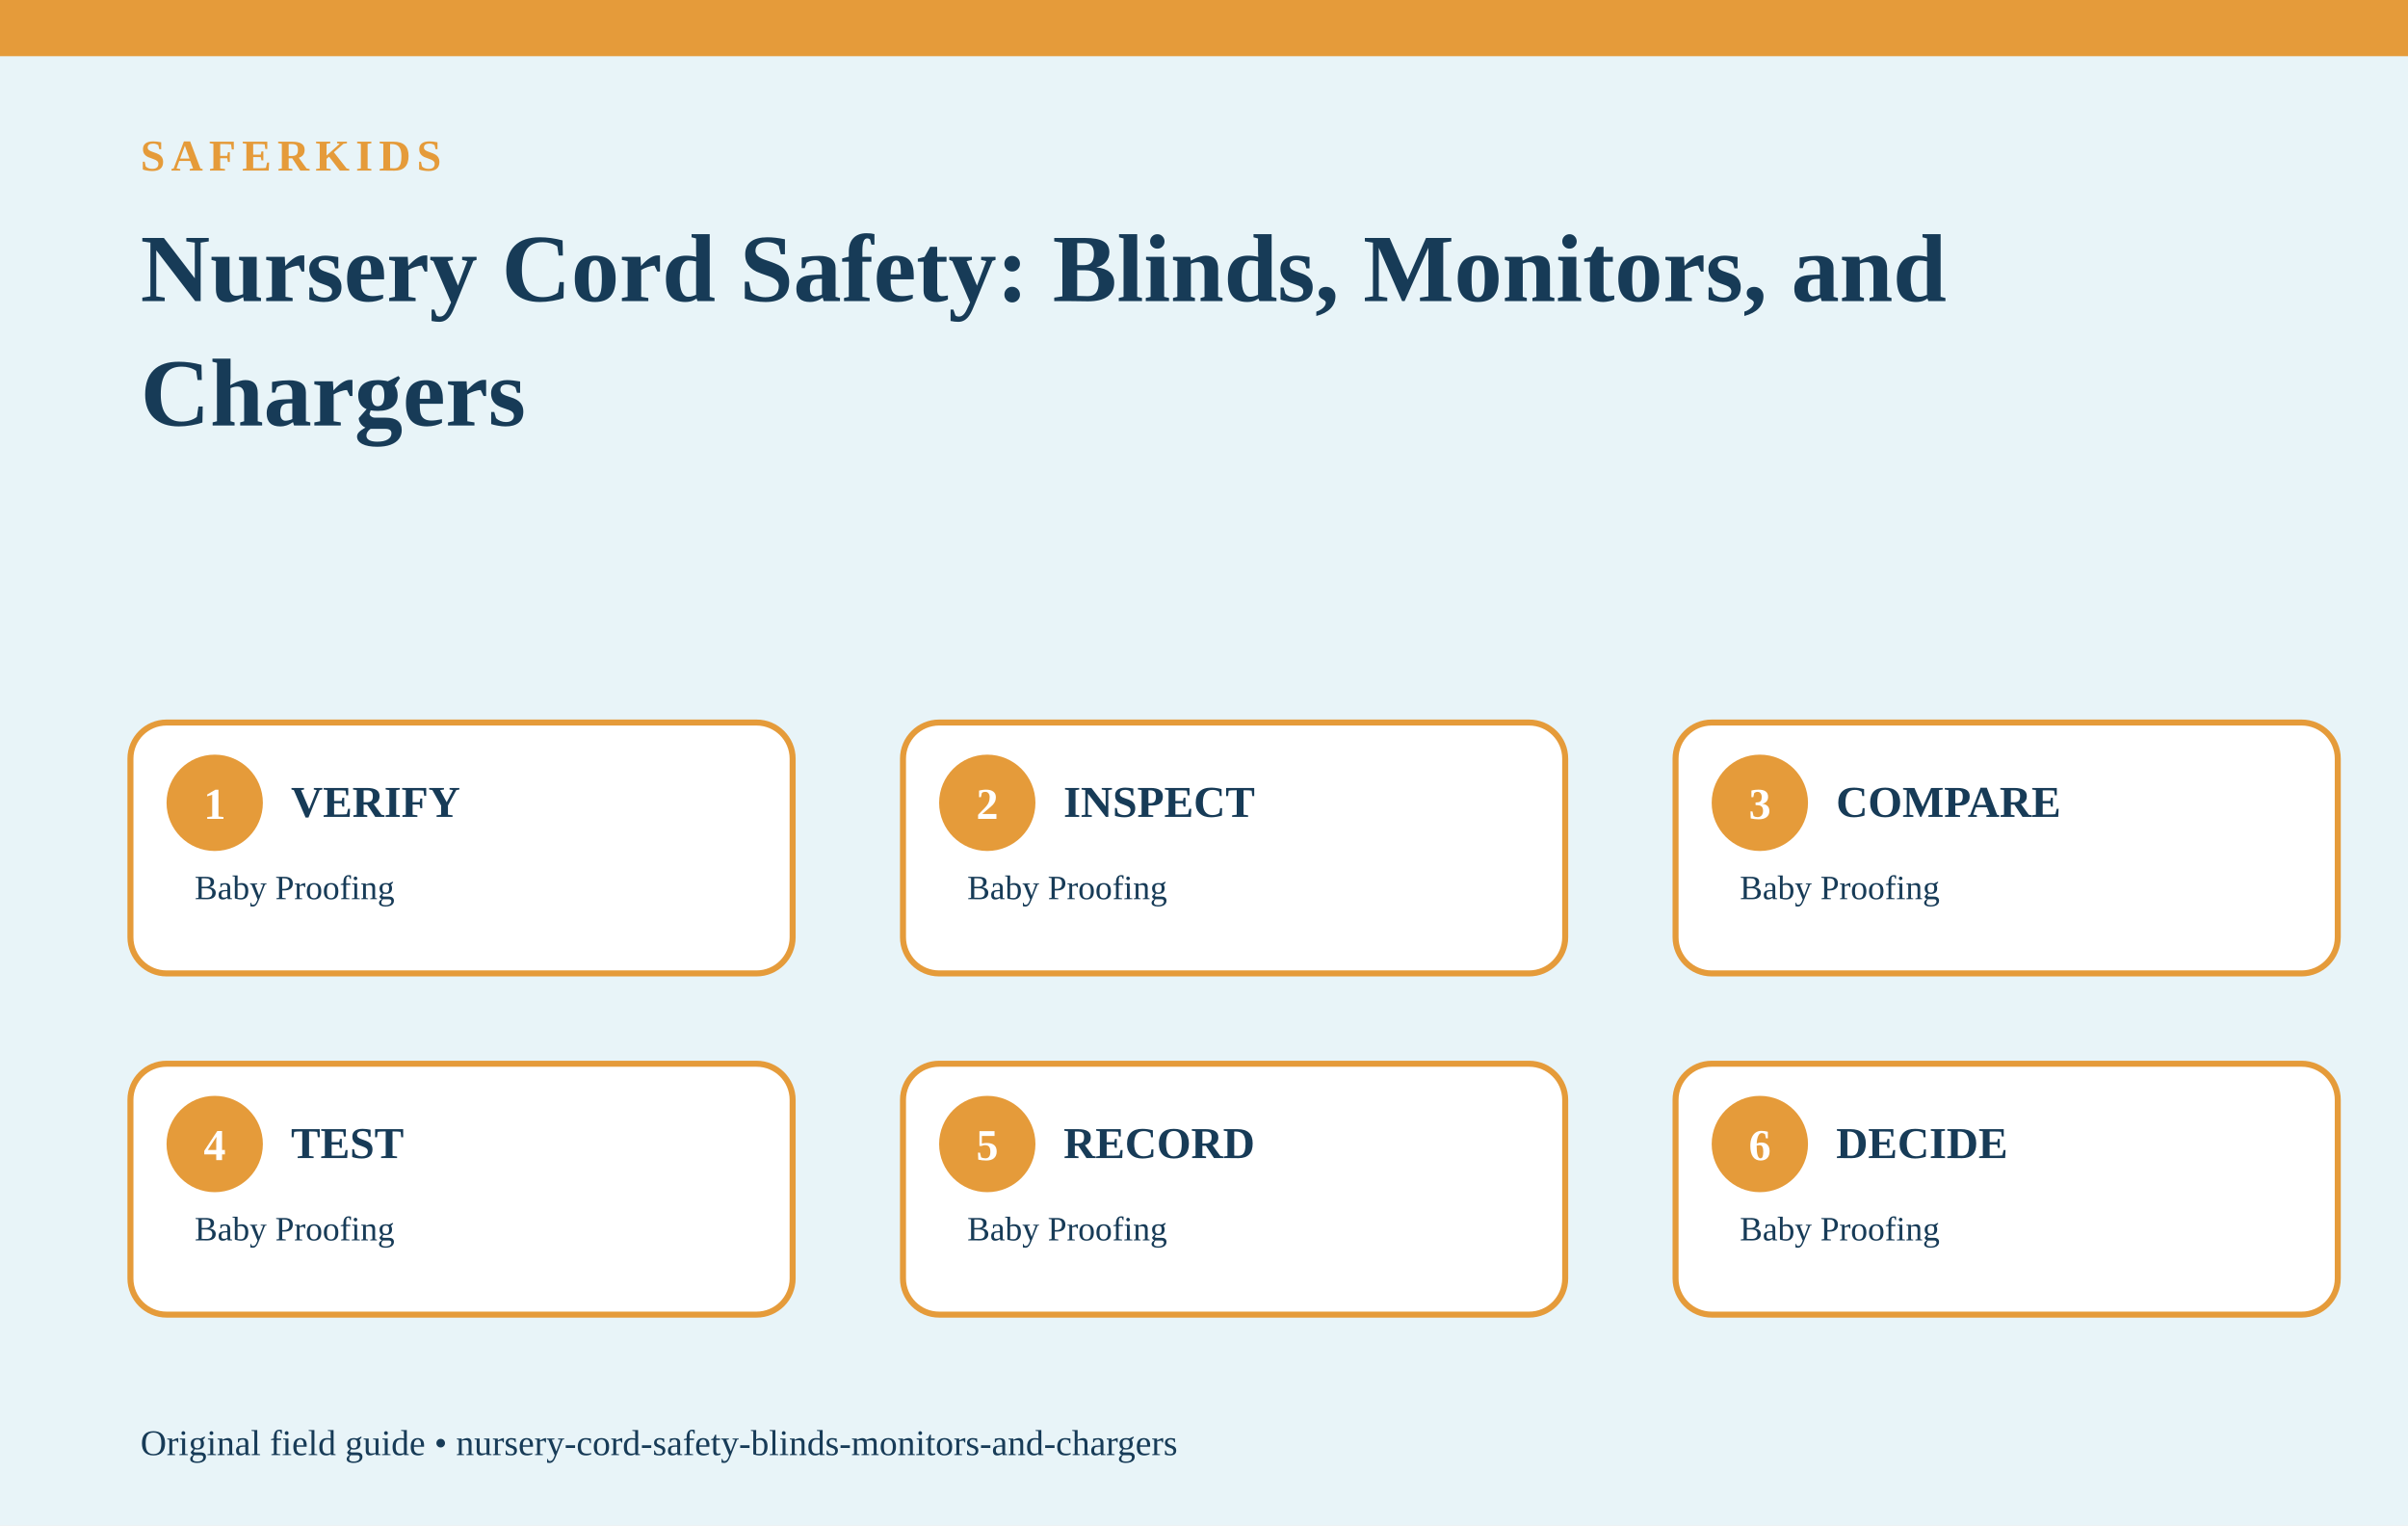
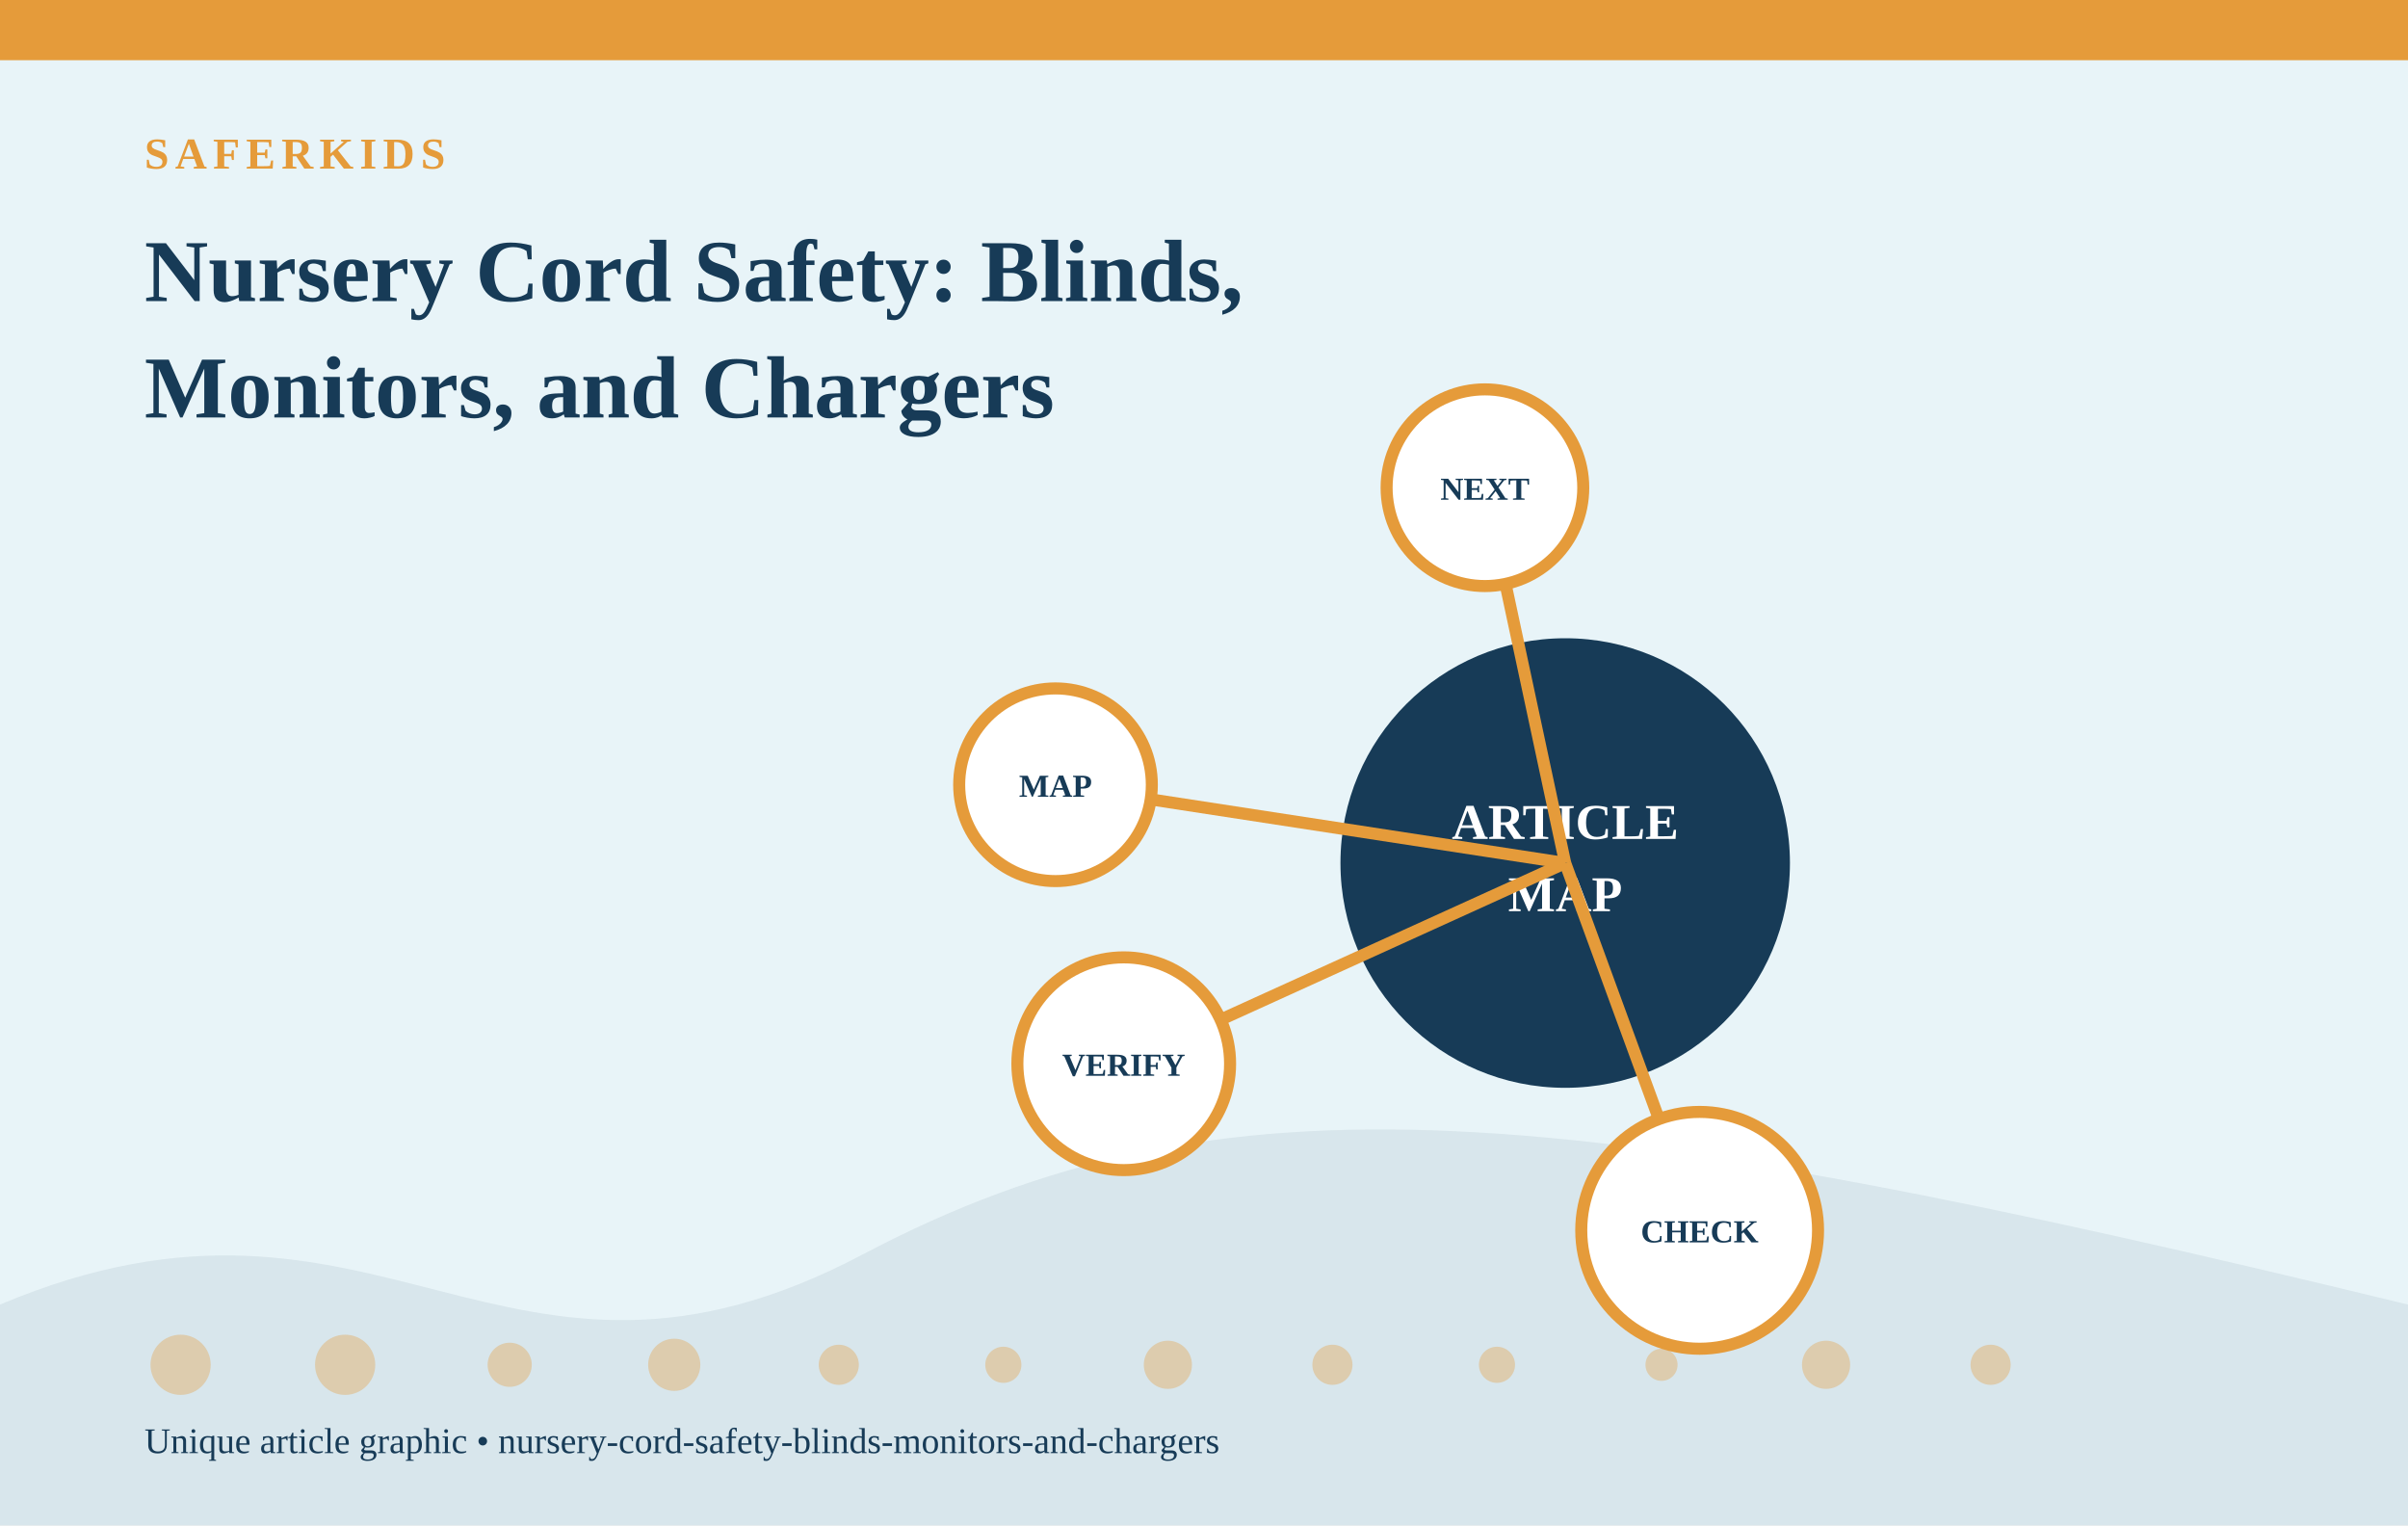
- <svg xmlns="http://www.w3.org/2000/svg" width="1200" height="760" viewBox="0 0 1200 760" role="img" aria-labelledby="t d">
-   <rect width="1200" height="760" fill="#E8F4F8" />
-   <rect width="1200" height="28" fill="#E59B3A" />
-   <text x="70" y="85" fill="#E59B3A" font-size="22" font-weight="700" letter-spacing="3">SAFERKIDS</text>
-   <text x="70" y="150" fill="#173B57" font-size="48" font-weight="700">Nursery Cord Safety: Blinds, Monitors, and</text>
-   <text x="70" y="212" fill="#173B57" font-size="48" font-weight="700">Chargers</text>
-   <g transform="translate(65 360)">
-     <rect width="330" height="125" rx="18" fill="white" stroke="#E59B3A" stroke-width="3" />
-     <circle cx="42" cy="40" r="24" fill="#E59B3A" />
-     <text x="42" y="48" text-anchor="middle" fill="white" font-size="22" font-weight="700">1</text>
-     <text x="80" y="47" fill="#173B57" font-size="22" font-weight="700">VERIFY</text>
-     <text x="32" y="88" fill="#173B57" font-size="17">Baby Proofing</text>
-   </g>
-   <g transform="translate(450 360)">
-     <rect width="330" height="125" rx="18" fill="white" stroke="#E59B3A" stroke-width="3" />
-     <circle cx="42" cy="40" r="24" fill="#E59B3A" />
-     <text x="42" y="48" text-anchor="middle" fill="white" font-size="22" font-weight="700">2</text>
-     <text x="80" y="47" fill="#173B57" font-size="22" font-weight="700">INSPECT</text>
-     <text x="32" y="88" fill="#173B57" font-size="17">Baby Proofing</text>
-   </g>
-   <g transform="translate(835 360)">
-     <rect width="330" height="125" rx="18" fill="white" stroke="#E59B3A" stroke-width="3" />
-     <circle cx="42" cy="40" r="24" fill="#E59B3A" />
-     <text x="42" y="48" text-anchor="middle" fill="white" font-size="22" font-weight="700">3</text>
-     <text x="80" y="47" fill="#173B57" font-size="22" font-weight="700">COMPARE</text>
-     <text x="32" y="88" fill="#173B57" font-size="17">Baby Proofing</text>
-   </g>
-   <g transform="translate(65 530)">
-     <rect width="330" height="125" rx="18" fill="white" stroke="#E59B3A" stroke-width="3" />
-     <circle cx="42" cy="40" r="24" fill="#E59B3A" />
-     <text x="42" y="48" text-anchor="middle" fill="white" font-size="22" font-weight="700">4</text>
-     <text x="80" y="47" fill="#173B57" font-size="22" font-weight="700">TEST</text>
-     <text x="32" y="88" fill="#173B57" font-size="17">Baby Proofing</text>
-   </g>
-   <g transform="translate(450 530)">
-     <rect width="330" height="125" rx="18" fill="white" stroke="#E59B3A" stroke-width="3" />
-     <circle cx="42" cy="40" r="24" fill="#E59B3A" />
-     <text x="42" y="48" text-anchor="middle" fill="white" font-size="22" font-weight="700">5</text>
-     <text x="80" y="47" fill="#173B57" font-size="22" font-weight="700">RECORD</text>
-     <text x="32" y="88" fill="#173B57" font-size="17">Baby Proofing</text>
-   </g>
-   <g transform="translate(835 530)">
-     <rect width="330" height="125" rx="18" fill="white" stroke="#E59B3A" stroke-width="3" />
-     <circle cx="42" cy="40" r="24" fill="#E59B3A" />
-     <text x="42" y="48" text-anchor="middle" fill="white" font-size="22" font-weight="700">6</text>
-     <text x="80" y="47" fill="#173B57" font-size="22" font-weight="700">DECIDE</text>
-     <text x="32" y="88" fill="#173B57" font-size="17">Baby Proofing</text>
-   </g>
-   <text x="70" y="725" fill="#173B57" font-size="18">Original field guide • nursery-cord-safety-blinds-monitors-and-chargers</text>
+ <svg xmlns="http://www.w3.org/2000/svg" width="1200" height="760" viewBox="0 0 1200 760" role="img" aria-labelledby="title desc">
+   <rect width="1200" height="760" fill="#e8f4f8" />
+   <rect width="1200" height="30" fill="#e59b3a" />
+   <path d="M0 650 C190 570 250 720 430 625 S780 548 1200 650 L1200 760 L0 760 Z" fill="#173b57" opacity="0.08" />
+   <text x="72" y="84" fill="#e59b3a" font-size="22" font-weight="800" letter-spacing="3">SAFERKIDS</text>
+   <text x="72" y="150" fill="#173b57" font-size="44" font-weight="800">Nursery Cord Safety: Blinds,</text>
+   <text x="72" y="208" fill="#173b57" font-size="44" font-weight="800">Monitors, and Chargers</text>
+   <circle cx="780" cy="430" r="112" fill="#173b57" />
+   <text x="780" y="418" text-anchor="middle" fill="white" font-size="25" font-weight="800">ARTICLE</text>
+   <text x="780" y="454" text-anchor="middle" fill="white" font-size="25" font-weight="800">MAP</text>
+   <line x1="780" y1="430" x2="847" y2="613" stroke="#e59b3a" stroke-width="6" />
+   <circle cx="847" cy="613" r="59" fill="white" stroke="#e59b3a" stroke-width="6" />
+   <text x="847" y="619" text-anchor="middle" fill="#173b57" font-size="16" font-weight="800">CHECK</text>
+   <line x1="780" y1="430" x2="560" y2="530" stroke="#e59b3a" stroke-width="6" />
+   <circle cx="560" cy="530" r="53" fill="white" stroke="#e59b3a" stroke-width="6" />
+   <text x="560" y="536" text-anchor="middle" fill="#173b57" font-size="16" font-weight="800">VERIFY</text>
+   <line x1="780" y1="430" x2="526" y2="391" stroke="#e59b3a" stroke-width="6" />
+   <circle cx="526" cy="391" r="48" fill="white" stroke="#e59b3a" stroke-width="6" />
+   <text x="526" y="397" text-anchor="middle" fill="#173b57" font-size="16" font-weight="800">MAP</text>
+   <line x1="780" y1="430" x2="740" y2="243" stroke="#e59b3a" stroke-width="6" />
+   <circle cx="740" cy="243" r="49" fill="white" stroke="#e59b3a" stroke-width="6" />
+   <text x="740" y="249" text-anchor="middle" fill="#173b57" font-size="16" font-weight="800">NEXT</text>
+   <circle cx="90" cy="680" r="15" fill="#e59b3a" opacity="0.35" />
+   <circle cx="172" cy="680" r="15" fill="#e59b3a" opacity="0.35" />
+   <circle cx="254" cy="680" r="11" fill="#e59b3a" opacity="0.35" />
+   <circle cx="336" cy="680" r="13" fill="#e59b3a" opacity="0.35" />
+   <circle cx="418" cy="680" r="10" fill="#e59b3a" opacity="0.35" />
+   <circle cx="500" cy="680" r="9" fill="#e59b3a" opacity="0.35" />
+   <circle cx="582" cy="680" r="12" fill="#e59b3a" opacity="0.35" />
+   <circle cx="664" cy="680" r="10" fill="#e59b3a" opacity="0.35" />
+   <circle cx="746" cy="680" r="9" fill="#e59b3a" opacity="0.35" />
+   <circle cx="828" cy="680" r="8" fill="#e59b3a" opacity="0.35" />
+   <circle cx="910" cy="680" r="12" fill="#e59b3a" opacity="0.35" />
+   <circle cx="992" cy="680" r="10" fill="#e59b3a" opacity="0.35" />
+   <text x="72" y="724" fill="#173b57" font-size="18">Unique article graphic • nursery-cord-safety-blinds-monitors-and-chargers</text>
</svg>
